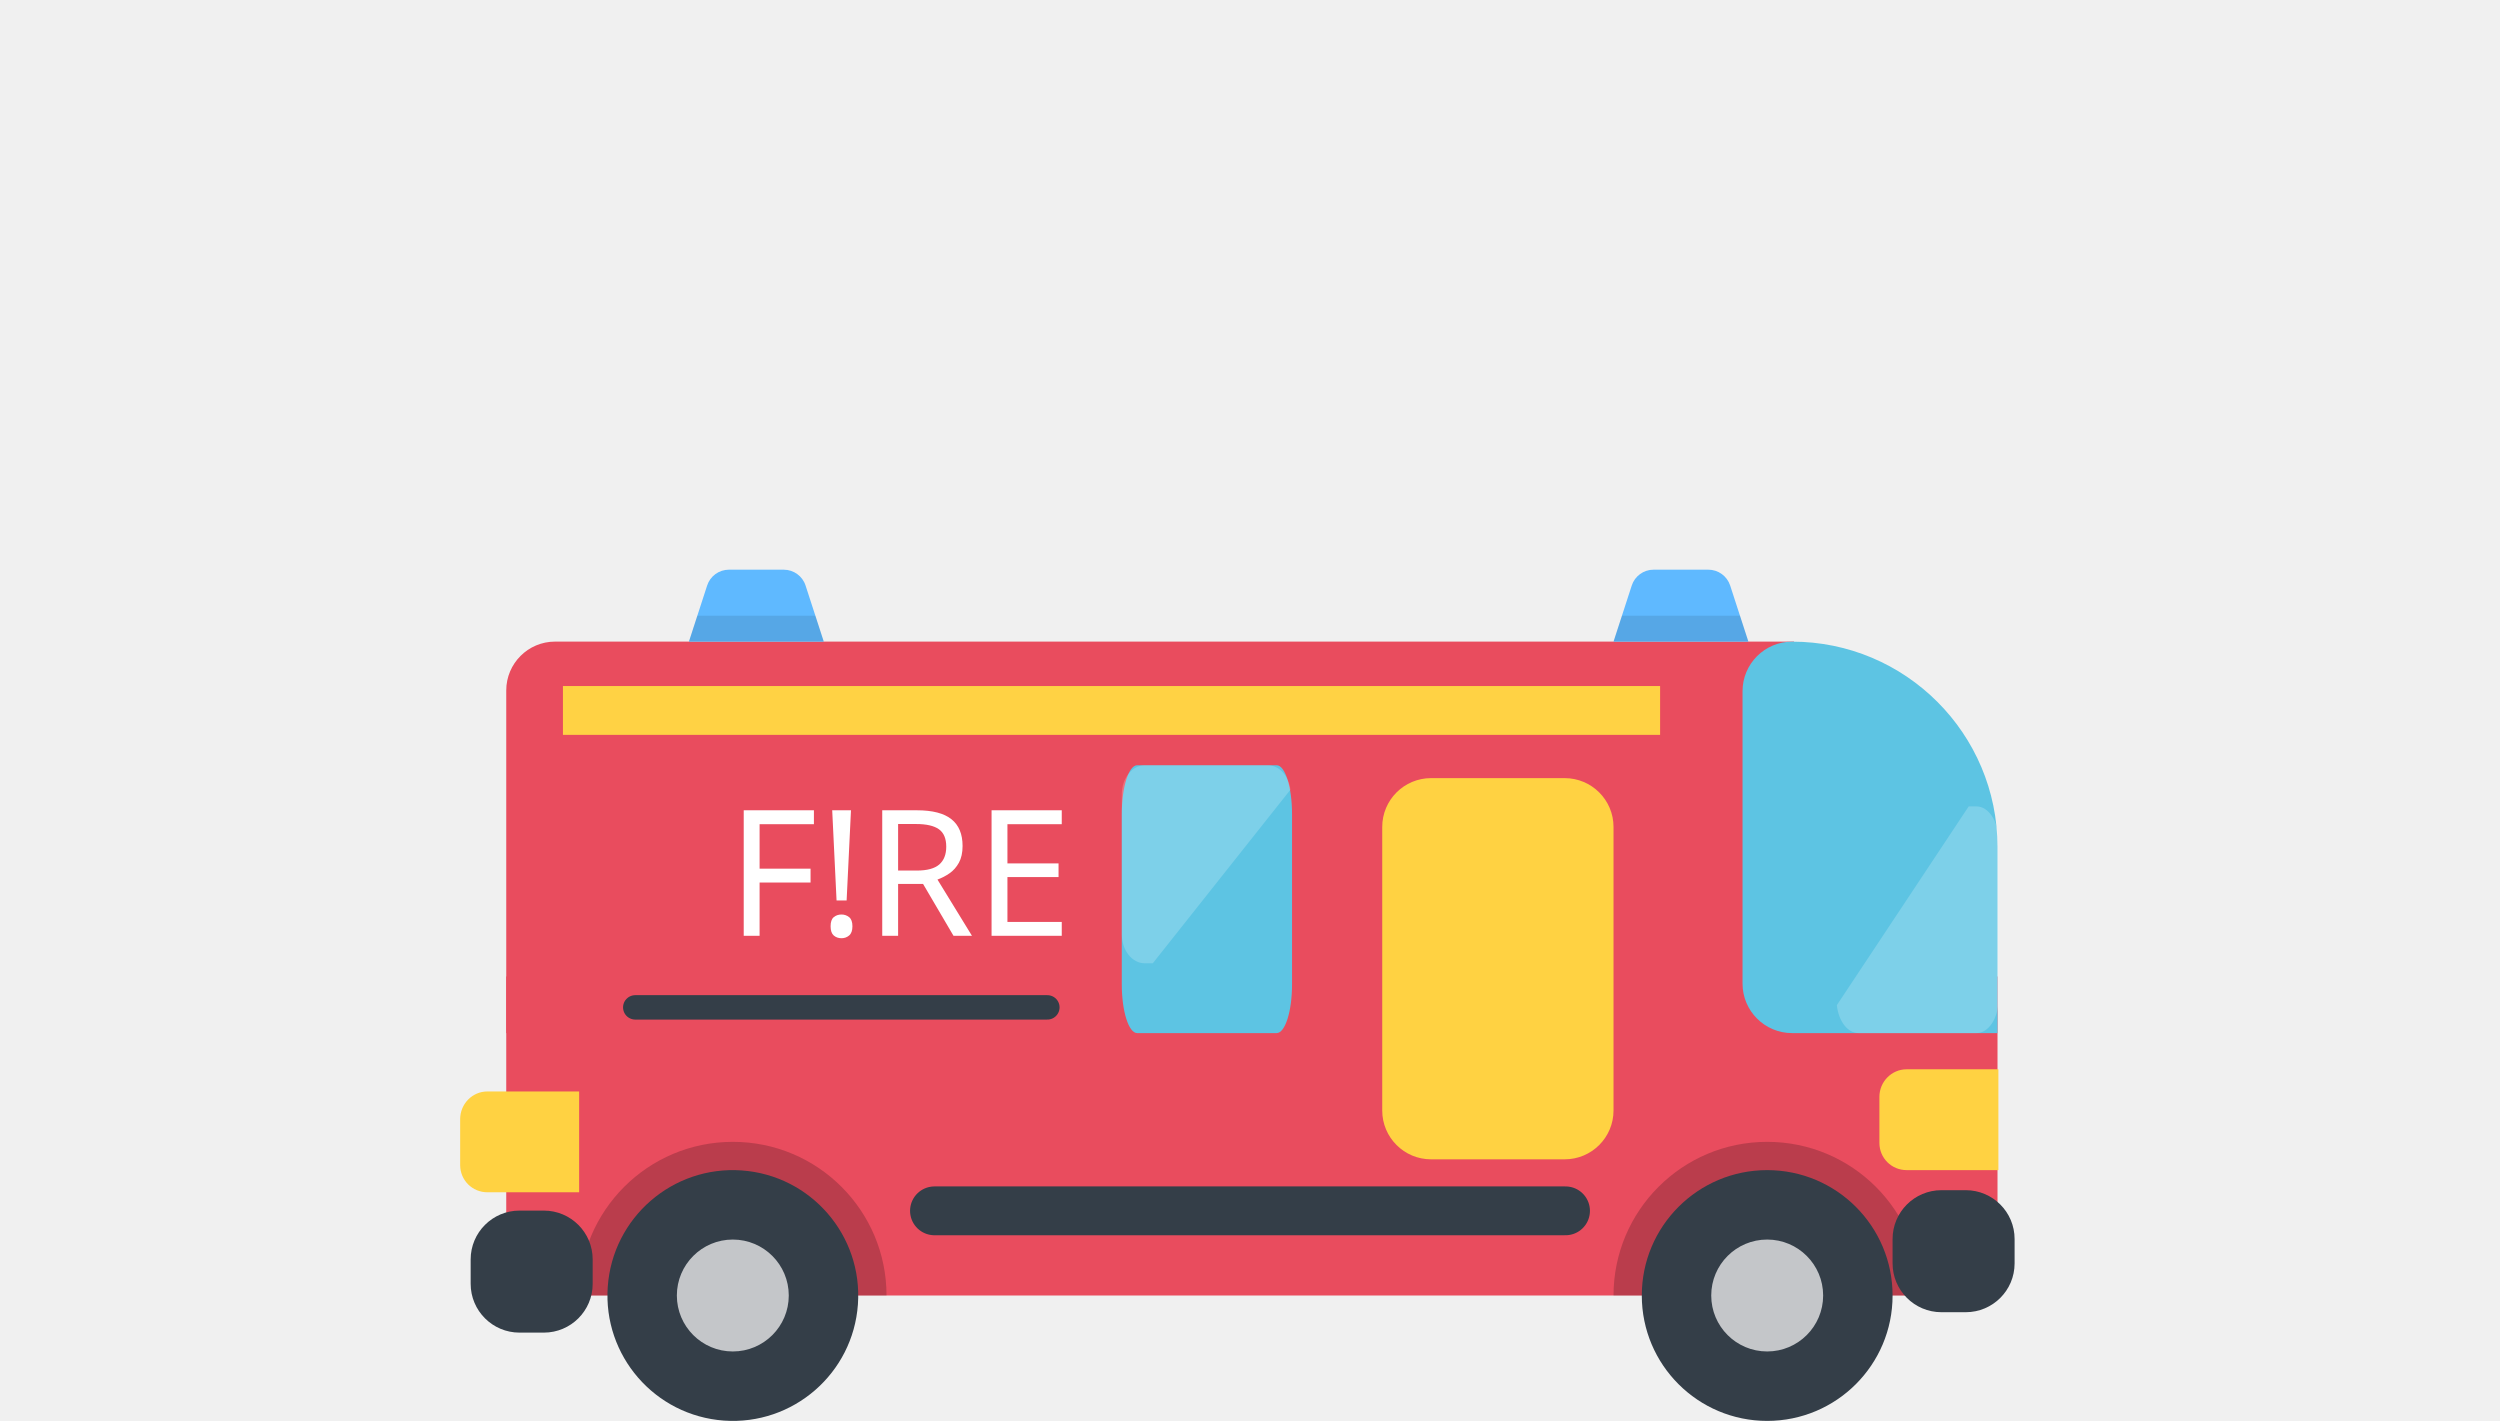
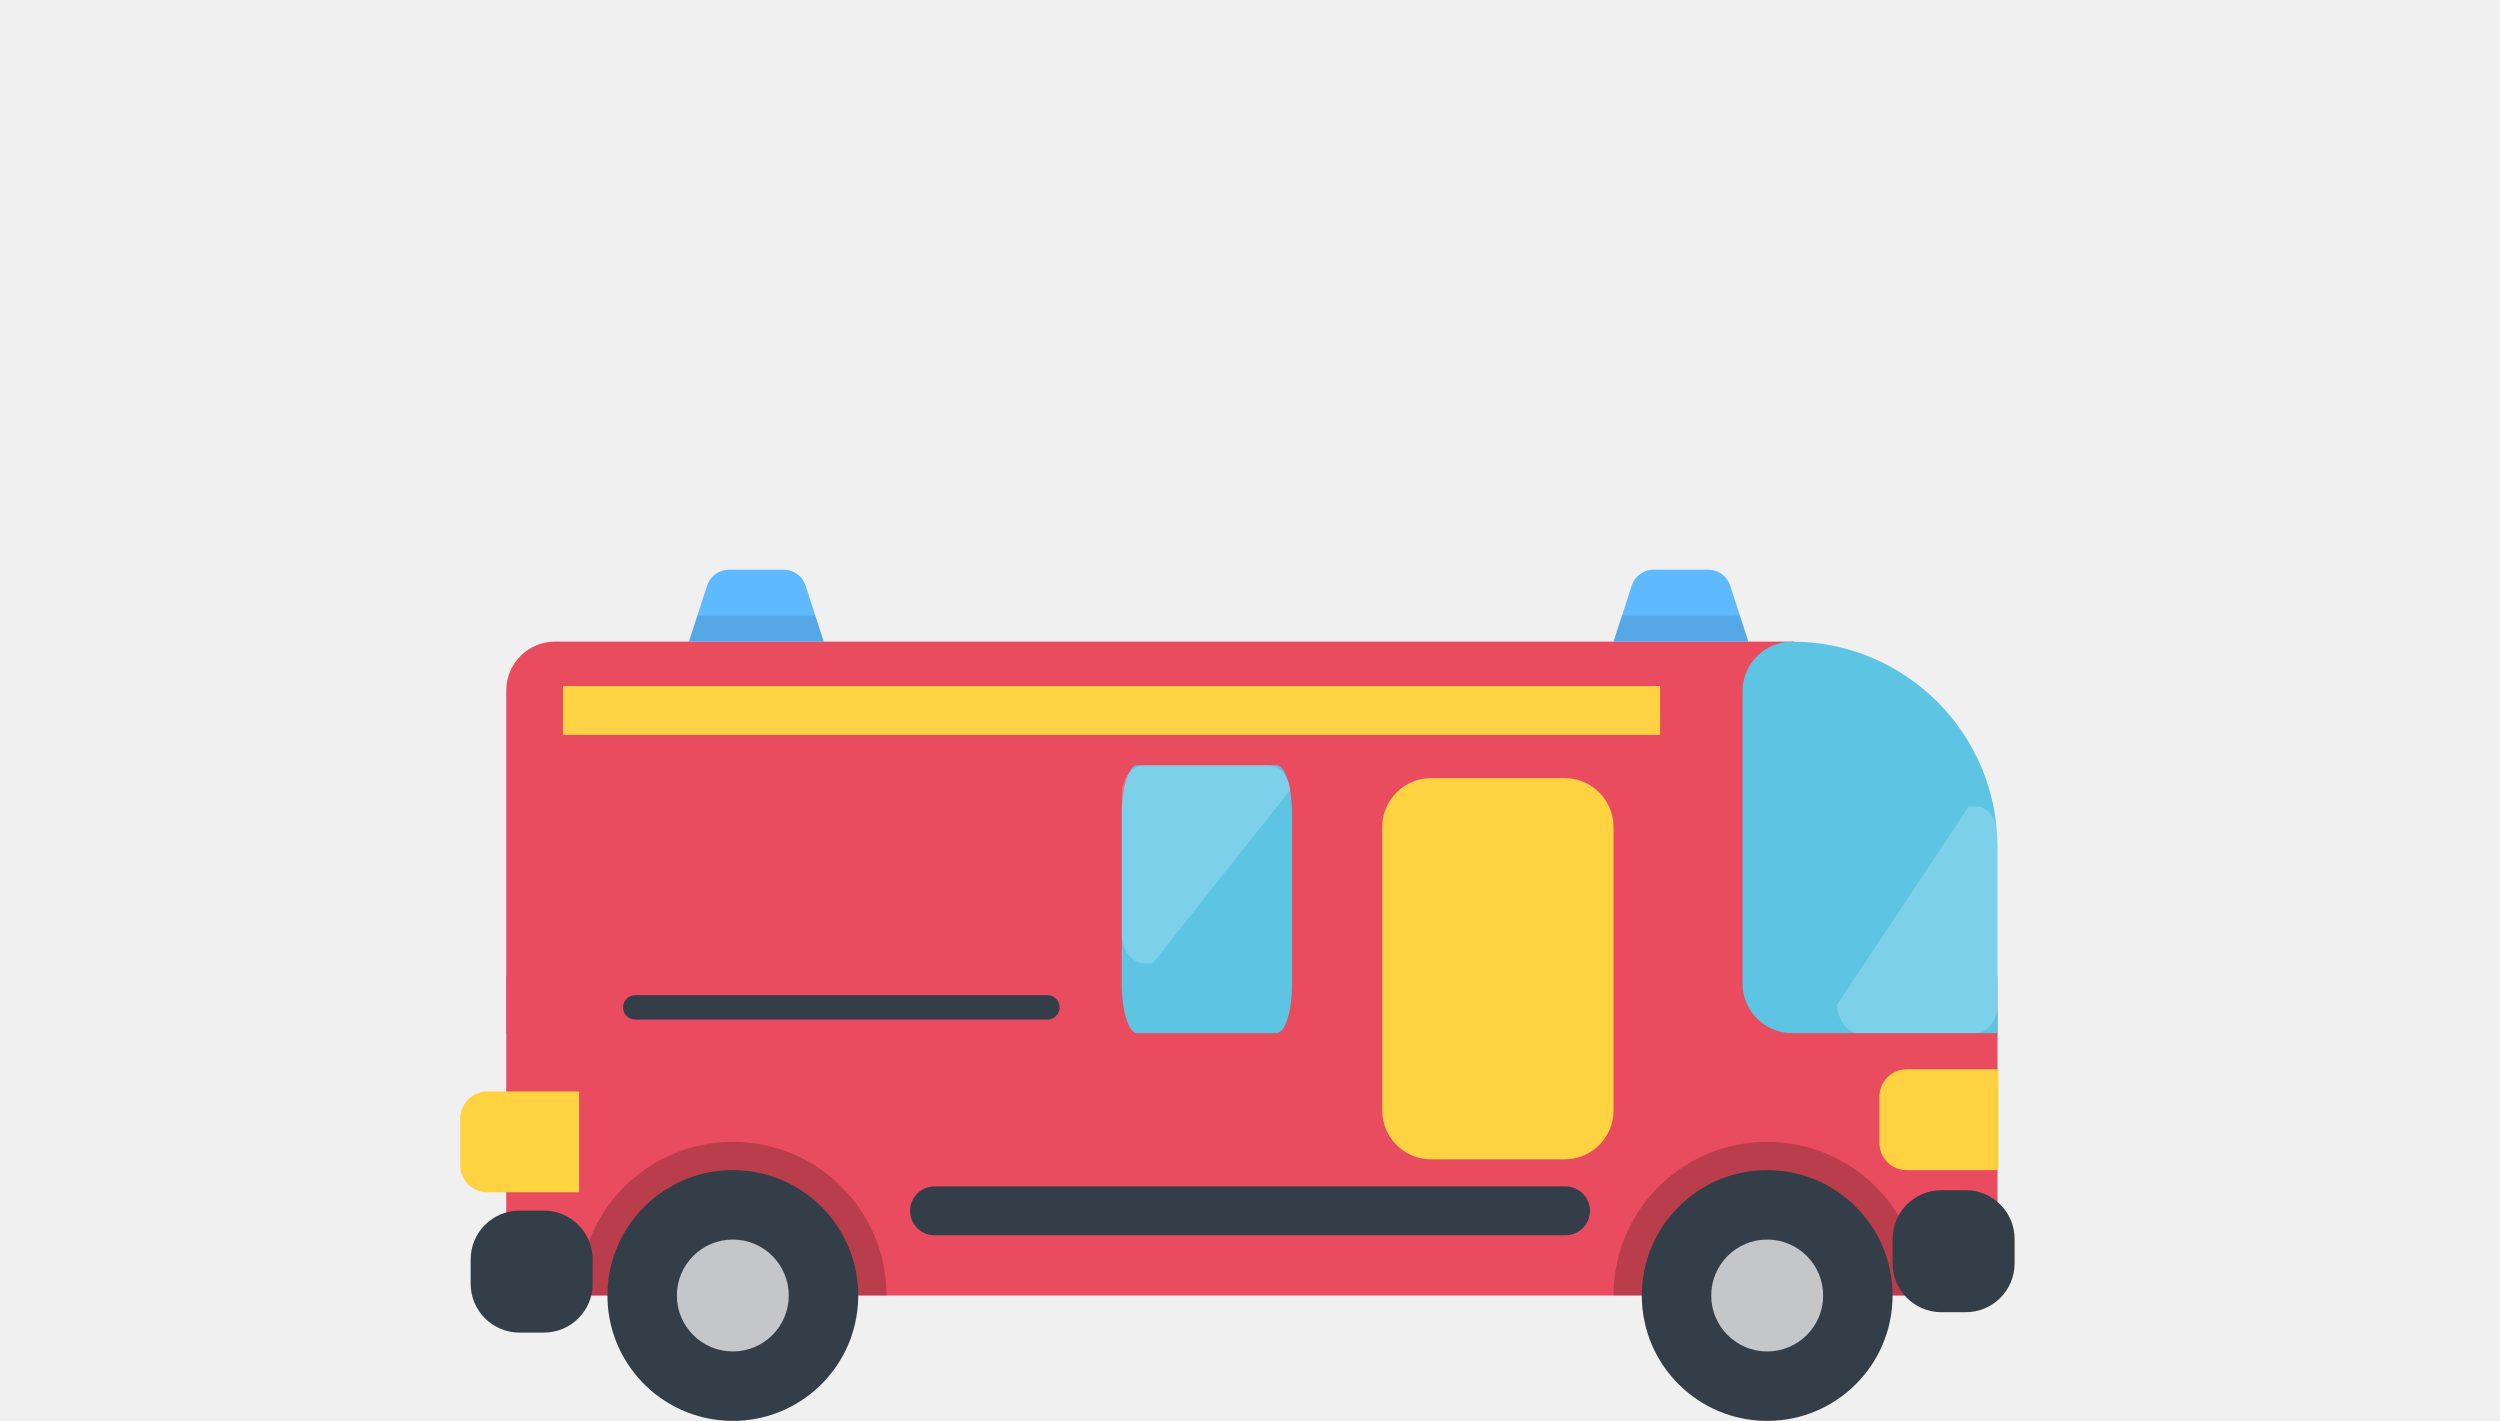
<svg xmlns="http://www.w3.org/2000/svg" version="1.1" id="Calque_1" x="0px" y="0px" viewBox="0 0 512 291" style="enable-background:new 0 0 512 291;" xml:space="preserve">
  <style type="text/css">
	.st0{fill:#E94C5E;}
	.st1{opacity:0.2;fill:#020203;enable-background:new    ;}
	.st2{fill:#343E48;}
	.st3{fill:#C4C6C9;}
	.st4{fill:#5DC4E3;}
	.st5{fill:#FFD242;}
	.st6{opacity:0.2;fill:#FFFFFF;enable-background:new    ;}
	.st7{fill:none;stroke:#343E48;stroke-width:5;stroke-linecap:round;stroke-miterlimit:10;}
	.st8{fill:none;stroke:#343E48;stroke-width:10;stroke-linecap:round;stroke-miterlimit:10;}
	.st9{fill:none;stroke:#FFD244;stroke-width:10;stroke-miterlimit:10;}
- 	.st10{fill:#FFFFFF;}
- 	.st11{font-family:'TheFountainofWishes-Regular';}
- 	.st12{font-size:36px;}
- 	.st13{fill:#5FB9FF;}
- 	.st14{opacity:0.1;enable-background:new    ;}
+ 	.st10{fill:#5FB9FF;}
+ 	.st11{opacity:0.1;enable-background:new    ;}
</style>
  <rect x="103.68" y="199.98" class="st0" width="305.41" height="65.34" />
  <path id="path162_1_" class="st1" d="M330.45,265.32c0-17.39,14.08-31.47,31.47-31.47c17.39,0,31.47,14.08,31.47,31.47H330.45  L330.45,265.32z" />
  <path id="path162" class="st1" d="M118.62,265.32c0-17.39,14.08-31.47,31.47-31.47s31.47,14.08,31.47,31.47H118.62L118.62,265.32z" />
  <ellipse id="circle168" transform="matrix(0.0709 -0.9975 0.9975 0.0709 -125.2115 396.2142)" class="st2" cx="150.08" cy="265.32" rx="25.68" ry="25.68" />
  <circle id="circle170" class="st3" cx="150.08" cy="265.32" r="11.46" />
  <circle id="circle168_1_" class="st2" cx="361.92" cy="265.32" r="25.68" />
  <circle id="circle170_1_" class="st3" cx="361.92" cy="265.32" r="11.46" />
  <path class="st0" d="M367.42,211.58H103.68V141.4c0-5.52,4.48-10,10-10h253.74V211.58z" />
  <path class="st4" d="M409.09,211.58h-42.07c-5.61,0-10.15-4.55-10.15-10.15v-59.87c0-5.61,4.55-10.15,10.15-10.15l0,0  c23.23,0,42.07,18.83,42.07,42.07V211.58z" />
  <path id="path224" class="st5" d="M390.48,218.99h18.79v20.65h-18.79c-3.1,0-5.58-2.48-5.58-5.58v-9.4  C384.89,221.56,387.38,218.99,390.48,218.99z" />
  <path class="st2" d="M402.59,268.74h-4.99c-5.52,0-10-4.48-10-10v-4.99c0-5.52,4.48-10,10-10h4.99c5.52,0,10,4.48,10,10v4.99  C412.59,264.27,408.11,268.74,402.59,268.74z" />
  <path class="st4" d="M261.45,211.58h-28.55c-1.75,0-3.16-4.48-3.16-10v-34.86c0-5.52,1.42-10,3.16-10h28.55  c1.75,0,3.16,4.48,3.16,10v34.86C264.62,207.11,263.2,211.58,261.45,211.58z" />
  <path id="path236" class="st6" d="M259.65,156.73h-25.21c-2.59,0-4.69,2.65-4.69,5.92v28.71c0,3.27,2.1,5.92,4.69,5.92h1.65  l28.19-35.55C263.93,158.9,261.99,156.73,259.65,156.73L259.65,156.73z" />
  <path id="path236_1_" class="st6" d="M380.62,211.58h24.15c2.48,0,4.5-3.03,4.5-6.78v-32.87c0-3.74-2.01-6.78-4.5-6.78h-1.58  l-27,40.7C376.52,209.1,378.38,211.58,380.62,211.58L380.62,211.58z" />
  <line class="st7" x1="130.1" y1="206.31" x2="214.5" y2="206.31" />
  <line class="st8" x1="191.38" y1="247.98" x2="320.62" y2="247.98" />
  <path id="path224_1_" class="st5" d="M99.82,223.53h18.79v20.65H99.82c-3.1,0-5.58-2.48-5.58-5.58v-9.4  C94.24,226.1,96.72,223.53,99.82,223.53z" />
  <path class="st2" d="M111.38,272.92h-4.99c-5.52,0-10-4.48-10-10v-4.99c0-5.52,4.48-10,10-10h4.99c5.52,0,10,4.48,10,10v4.99  C121.38,268.45,116.9,272.92,111.38,272.92z" />
  <line class="st9" x1="115.29" y1="145.5" x2="339.99" y2="145.5" />
-   <text transform="matrix(1 0 0 1 148.8304 191.6499)" class="st10 st11 st12">F!RE</text>
-   <path id="path184" class="st13" d="M349.87,116.67h-11.22c-2.04,0-3.84,1.31-4.47,3.25l-3.73,11.49h27.62l-3.73-11.49  C353.71,117.99,351.91,116.67,349.87,116.67z" />
-   <polygon id="polygon186" class="st14" points="358.07,131.41 356.35,126.1 332.17,126.1 330.45,131.41 " />
-   <path id="path184_1_" class="st13" d="M160.51,116.67h-11.22c-2.04,0-3.84,1.31-4.47,3.25l-3.73,11.49h27.62l-3.73-11.49  C164.36,117.99,162.55,116.67,160.51,116.67z" />
-   <polygon id="polygon186_1_" class="st14" points="168.71,131.41 166.99,126.1 142.81,126.1 141.09,131.41 " />
+   <path id="path184" class="st10" d="M349.87,116.67h-11.22c-2.04,0-3.84,1.31-4.47,3.25l-3.73,11.49h27.62l-3.73-11.49  C353.71,117.99,351.91,116.67,349.87,116.67z" />
+   <polygon id="polygon186" class="st11" points="358.07,131.41 356.35,126.1 332.17,126.1 330.45,131.41 " />
+   <path id="path184_1_" class="st10" d="M160.51,116.67h-11.22c-2.04,0-3.84,1.31-4.47,3.25l-3.73,11.49h27.62l-3.73-11.49  C164.36,117.99,162.55,116.67,160.51,116.67z" />
+   <polygon id="polygon186_1_" class="st11" points="168.71,131.41 166.99,126.1 142.81,126.1 141.09,131.41 " />
  <path class="st5" d="M320.45,237.43h-27.37c-5.52,0-10-4.48-10-10v-58.07c0-5.52,4.48-10,10-10h27.37c5.52,0,10,4.48,10,10v58.07  C330.45,232.95,325.97,237.43,320.45,237.43z" />
</svg>
